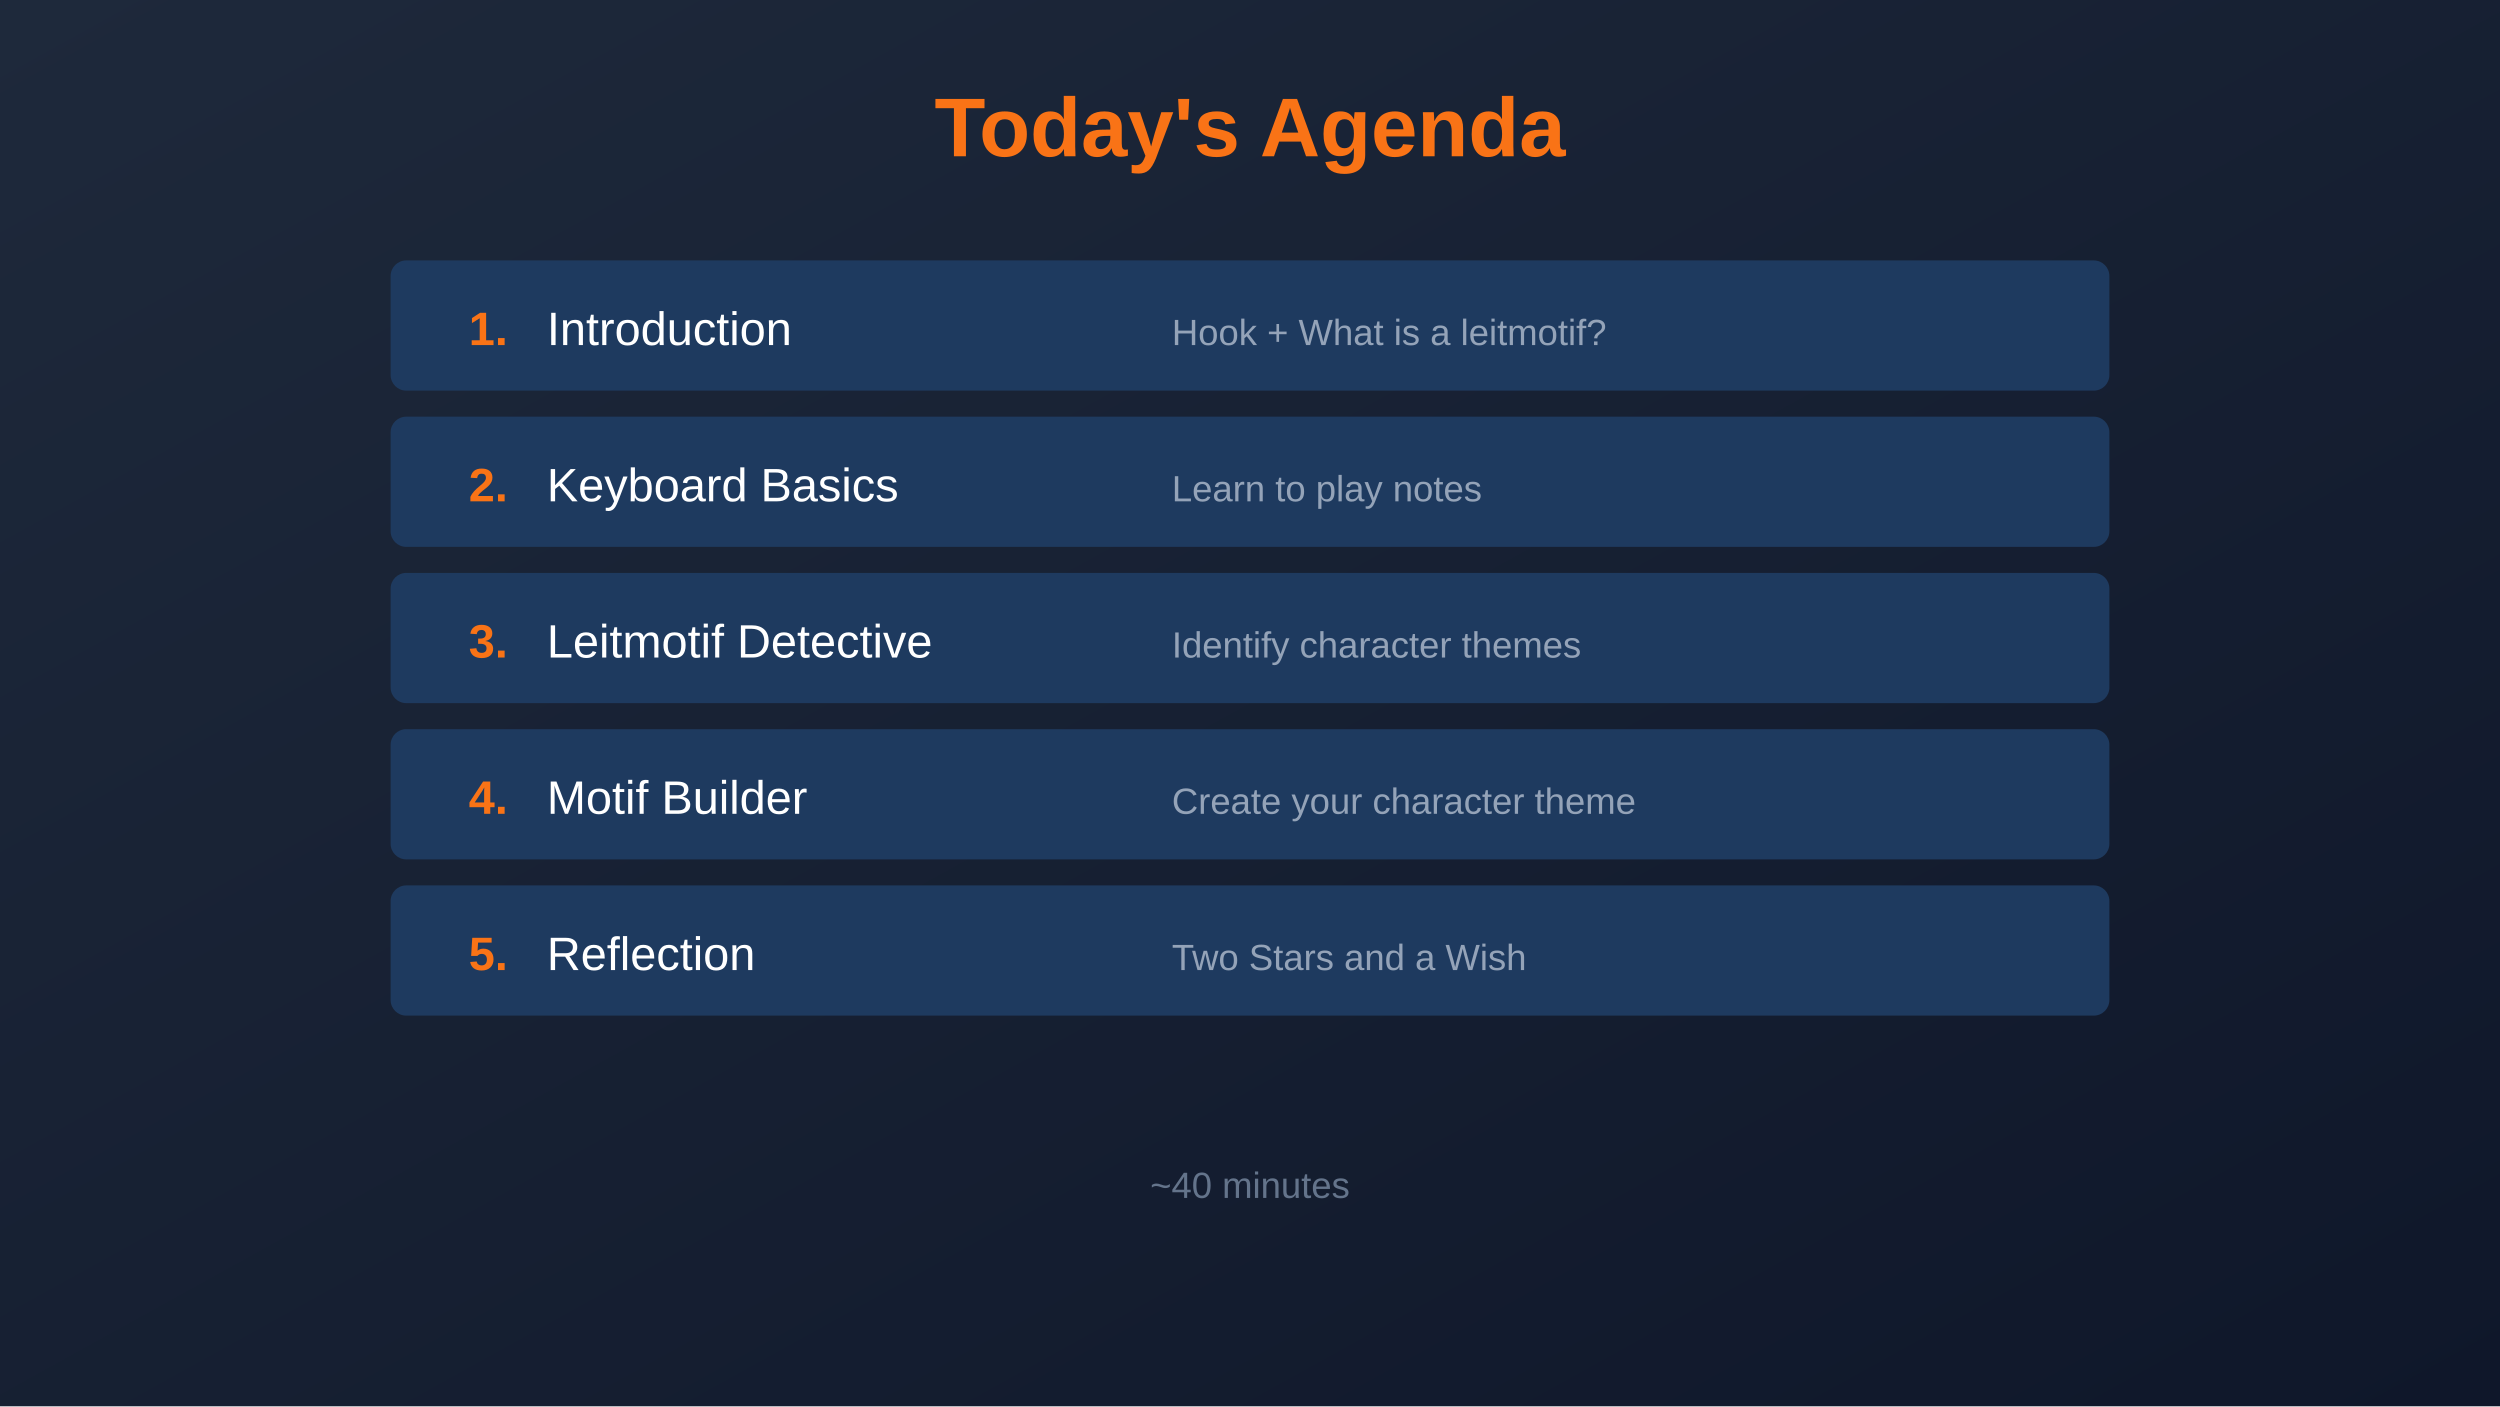
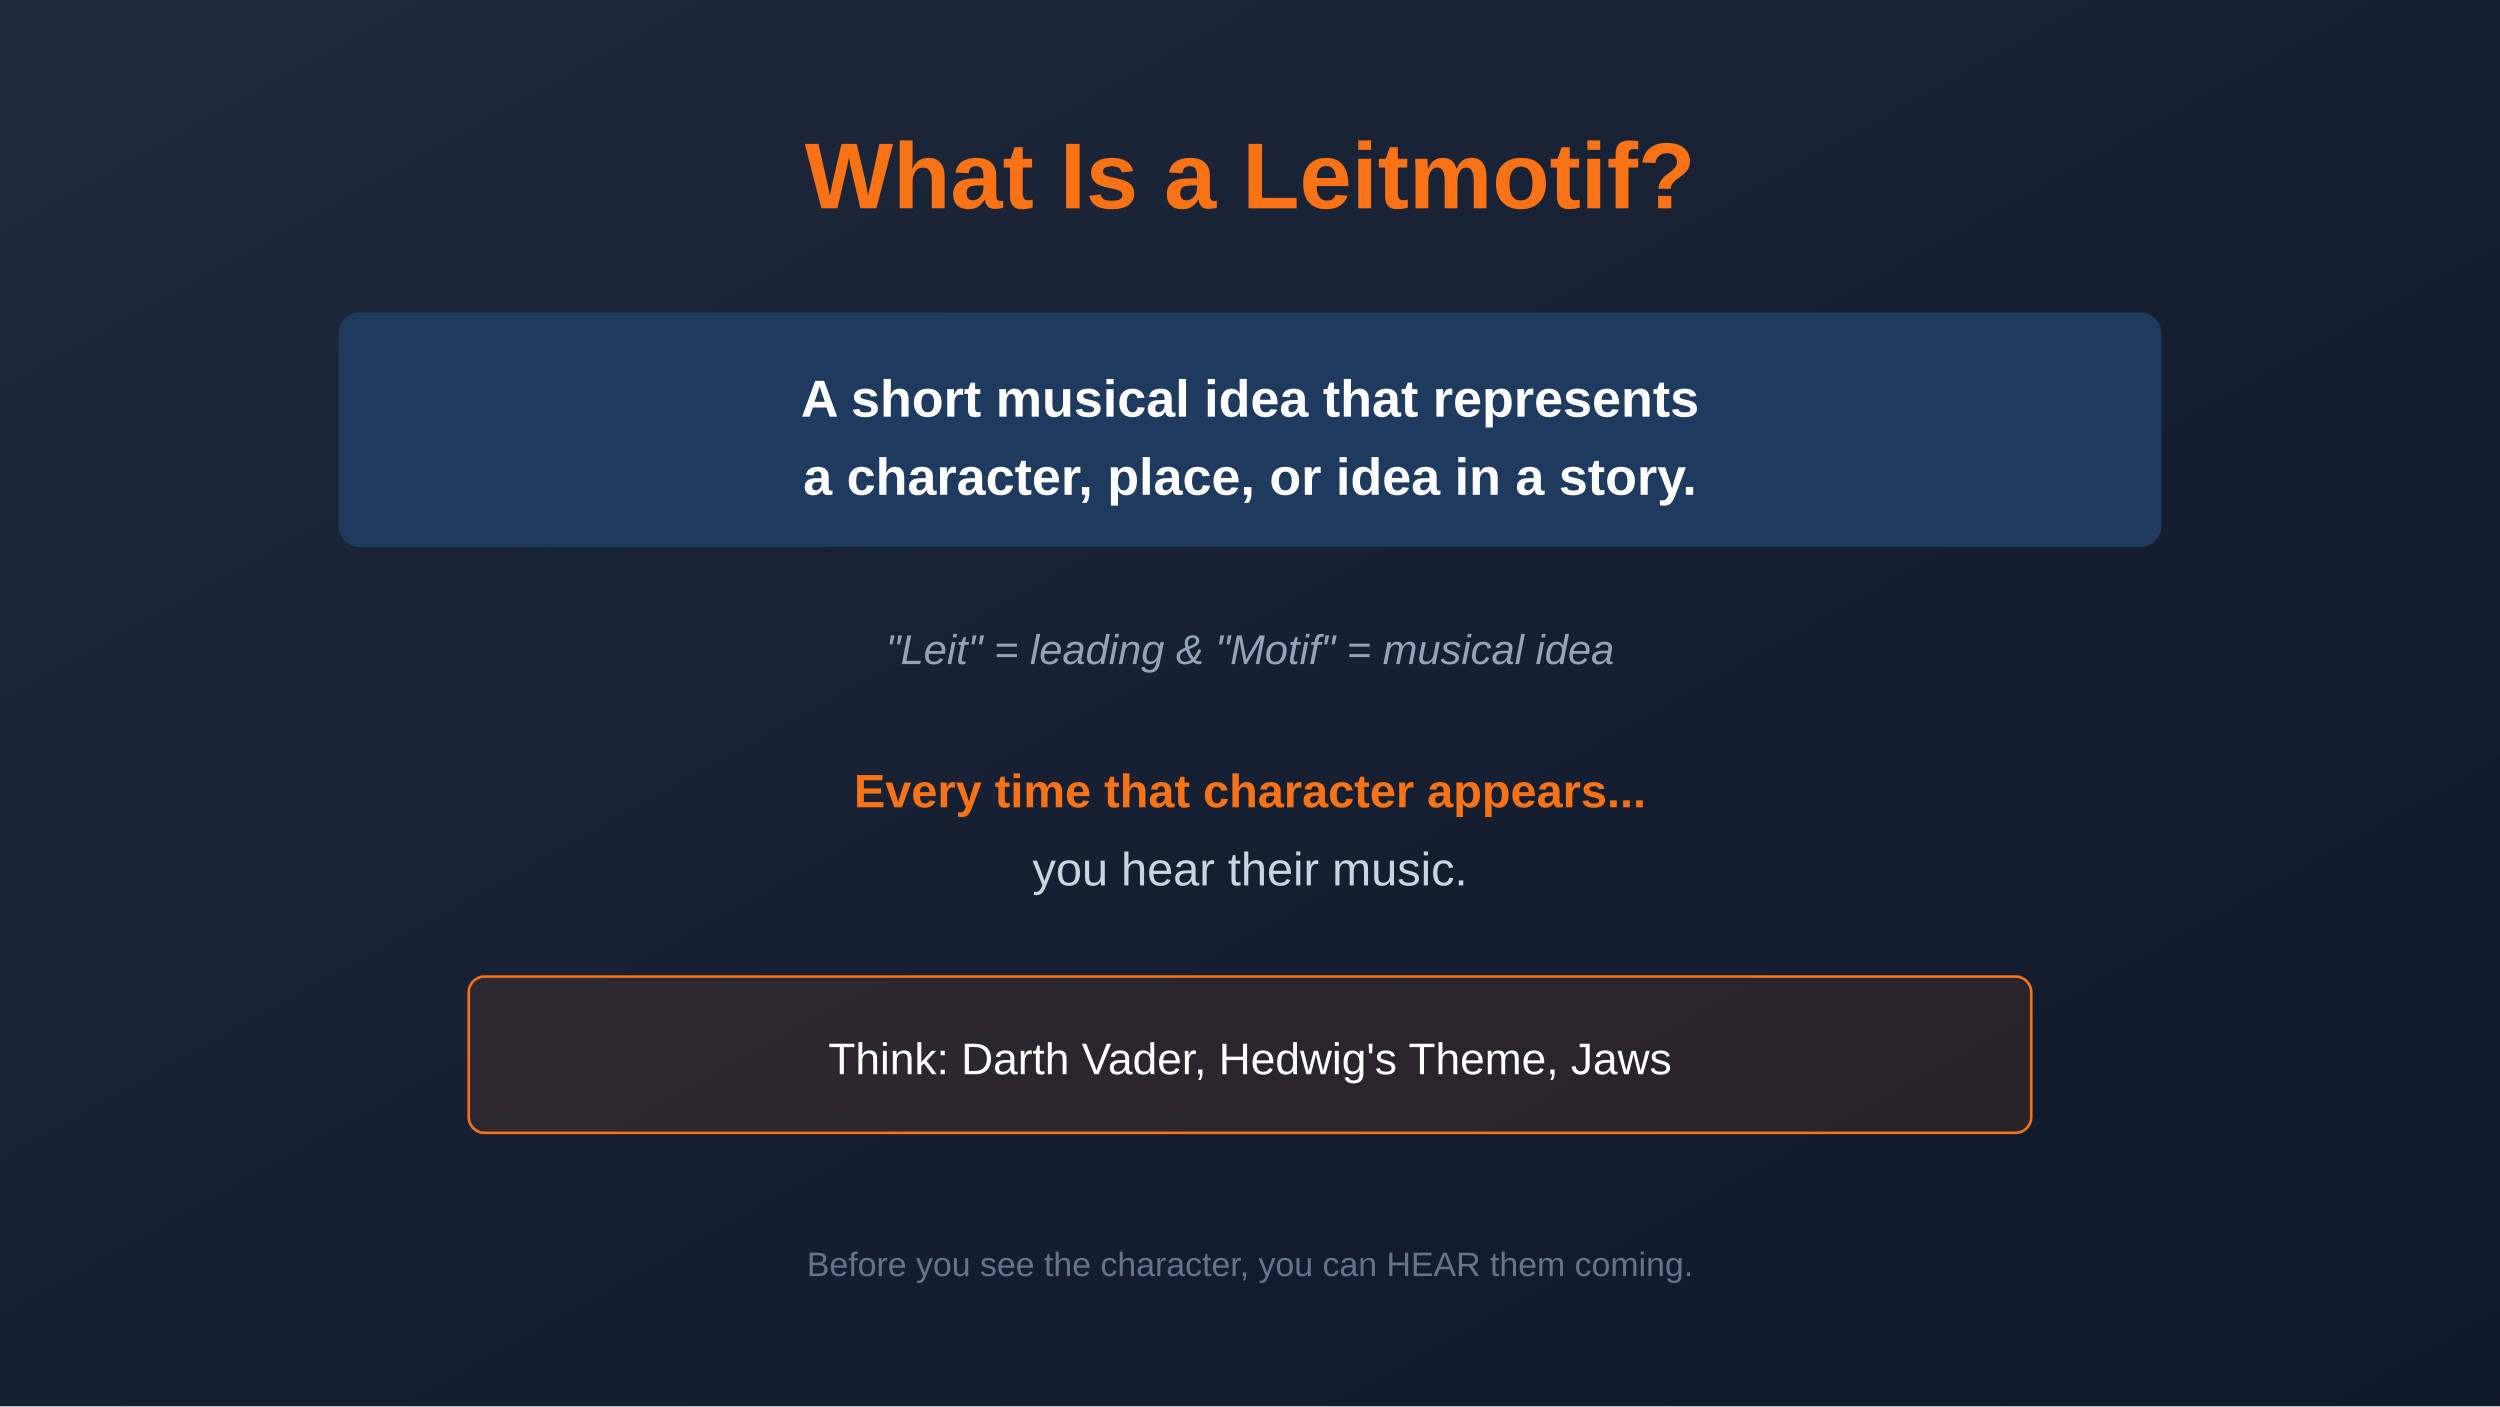
<svg xmlns="http://www.w3.org/2000/svg" viewBox="0 0 1920 1080">
  <defs>
    <linearGradient id="bg2" x1="0%" y1="0%" x2="100%" y2="100%">
      <stop offset="0%" style="stop-color:#1e293b" />
      <stop offset="100%" style="stop-color:#0f172a" />
    </linearGradient>
  </defs>
  <rect width="1920" height="1080" fill="url(#bg2)" />
-   <text x="960" y="120" text-anchor="middle" fill="#f97316" font-family="Arial, sans-serif" font-size="64" font-weight="bold">Today's Agenda</text>
-   <rect x="300" y="200" width="1320" height="100" rx="12" fill="#1e3a5f" />
-   <text x="360" y="265" fill="#f97316" font-family="Arial, sans-serif" font-size="36" font-weight="bold">1.</text>
-   <text x="420" y="265" fill="#ffffff" font-family="Arial, sans-serif" font-size="36">Introduction</text>
-   <text x="900" y="265" fill="#94a3b8" font-family="Arial, sans-serif" font-size="28">Hook + What is a leitmotif?</text>
-   <rect x="300" y="320" width="1320" height="100" rx="12" fill="#1e3a5f" />
-   <text x="360" y="385" fill="#f97316" font-family="Arial, sans-serif" font-size="36" font-weight="bold">2.</text>
-   <text x="420" y="385" fill="#ffffff" font-family="Arial, sans-serif" font-size="36">Keyboard Basics</text>
-   <text x="900" y="385" fill="#94a3b8" font-family="Arial, sans-serif" font-size="28">Learn to play notes</text>
-   <rect x="300" y="440" width="1320" height="100" rx="12" fill="#1e3a5f" />
-   <text x="360" y="505" fill="#f97316" font-family="Arial, sans-serif" font-size="36" font-weight="bold">3.</text>
-   <text x="420" y="505" fill="#ffffff" font-family="Arial, sans-serif" font-size="36">Leitmotif Detective</text>
-   <text x="900" y="505" fill="#94a3b8" font-family="Arial, sans-serif" font-size="28">Identify character themes</text>
-   <rect x="300" y="560" width="1320" height="100" rx="12" fill="#1e3a5f" />
-   <text x="360" y="625" fill="#f97316" font-family="Arial, sans-serif" font-size="36" font-weight="bold">4.</text>
-   <text x="420" y="625" fill="#ffffff" font-family="Arial, sans-serif" font-size="36">Motif Builder</text>
-   <text x="900" y="625" fill="#94a3b8" font-family="Arial, sans-serif" font-size="28">Create your character theme</text>
-   <rect x="300" y="680" width="1320" height="100" rx="12" fill="#1e3a5f" />
-   <text x="360" y="745" fill="#f97316" font-family="Arial, sans-serif" font-size="36" font-weight="bold">5.</text>
-   <text x="420" y="745" fill="#ffffff" font-family="Arial, sans-serif" font-size="36">Reflection</text>
-   <text x="900" y="745" fill="#94a3b8" font-family="Arial, sans-serif" font-size="28">Two Stars and a Wish</text>
-   <text x="960" y="920" text-anchor="middle" fill="#64748b" font-family="Arial, sans-serif" font-size="28">~40 minutes</text>
+   <text x="960" y="160" text-anchor="middle" fill="#f97316" font-family="Arial, sans-serif" font-size="72" font-weight="bold">What Is a Leitmotif?</text>
+   <rect x="260" y="240" width="1400" height="180" rx="16" fill="#1e3a5f" />
+   <text x="960" y="320" text-anchor="middle" fill="#ffffff" font-family="Arial, sans-serif" font-size="40" font-weight="bold">A short musical idea that represents</text>
+   <text x="960" y="380" text-anchor="middle" fill="#ffffff" font-family="Arial, sans-serif" font-size="40" font-weight="bold">a character, place, or idea in a story.</text>
+   <text x="960" y="510" text-anchor="middle" fill="#94a3b8" font-family="Arial, sans-serif" font-size="32" font-style="italic">"Leit" = leading &amp; "Motif" = musical idea</text>
+   <text x="960" y="620" text-anchor="middle" fill="#f97316" font-family="Arial, sans-serif" font-size="36" font-weight="bold">Every time that character appears...</text>
+   <text x="960" y="680" text-anchor="middle" fill="#cbd5e1" font-family="Arial, sans-serif" font-size="36">you hear their music.</text>
+   <rect x="360" y="750" width="1200" height="120" rx="12" fill="#f97316" fill-opacity="0.1" stroke="#f97316" stroke-width="2" />
+   <text x="960" y="825" text-anchor="middle" fill="#ffffff" font-family="Arial, sans-serif" font-size="34">Think: Darth Vader, Hedwig's Theme, Jaws</text>
+   <text x="960" y="980" text-anchor="middle" fill="#64748b" font-family="Arial, sans-serif" font-size="26">Before you see the character, you can HEAR them coming.</text>
</svg>
